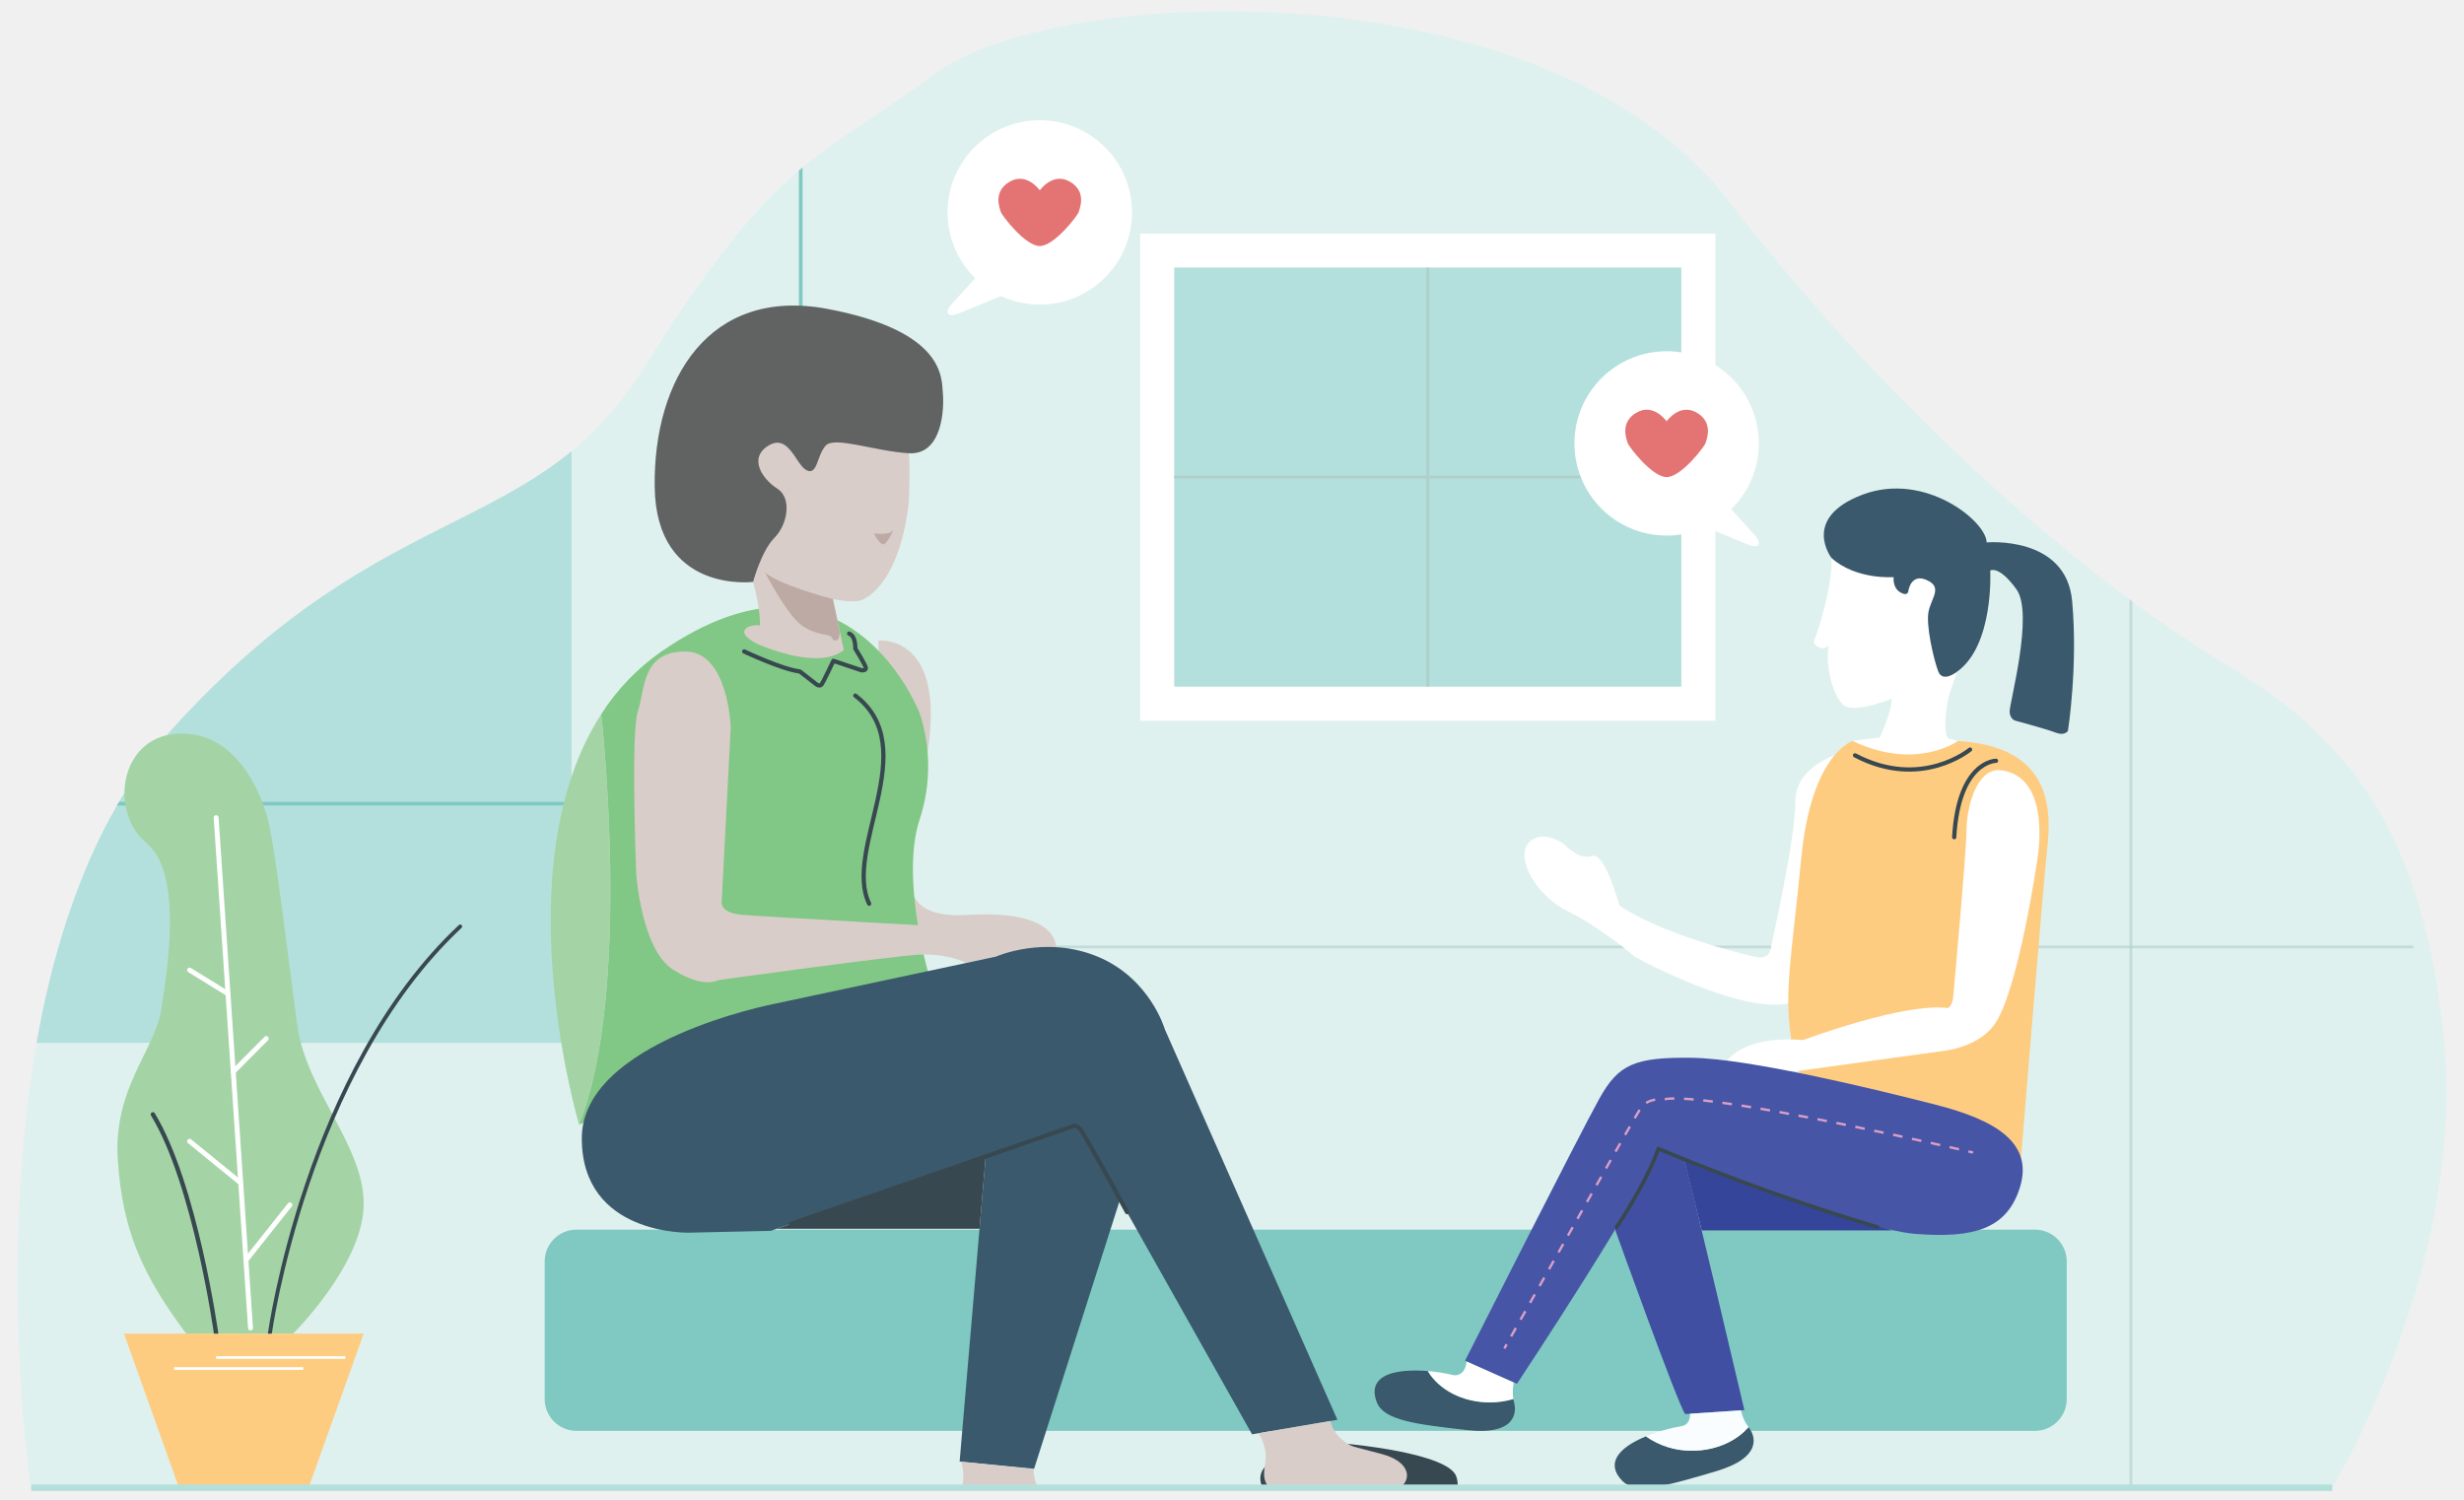
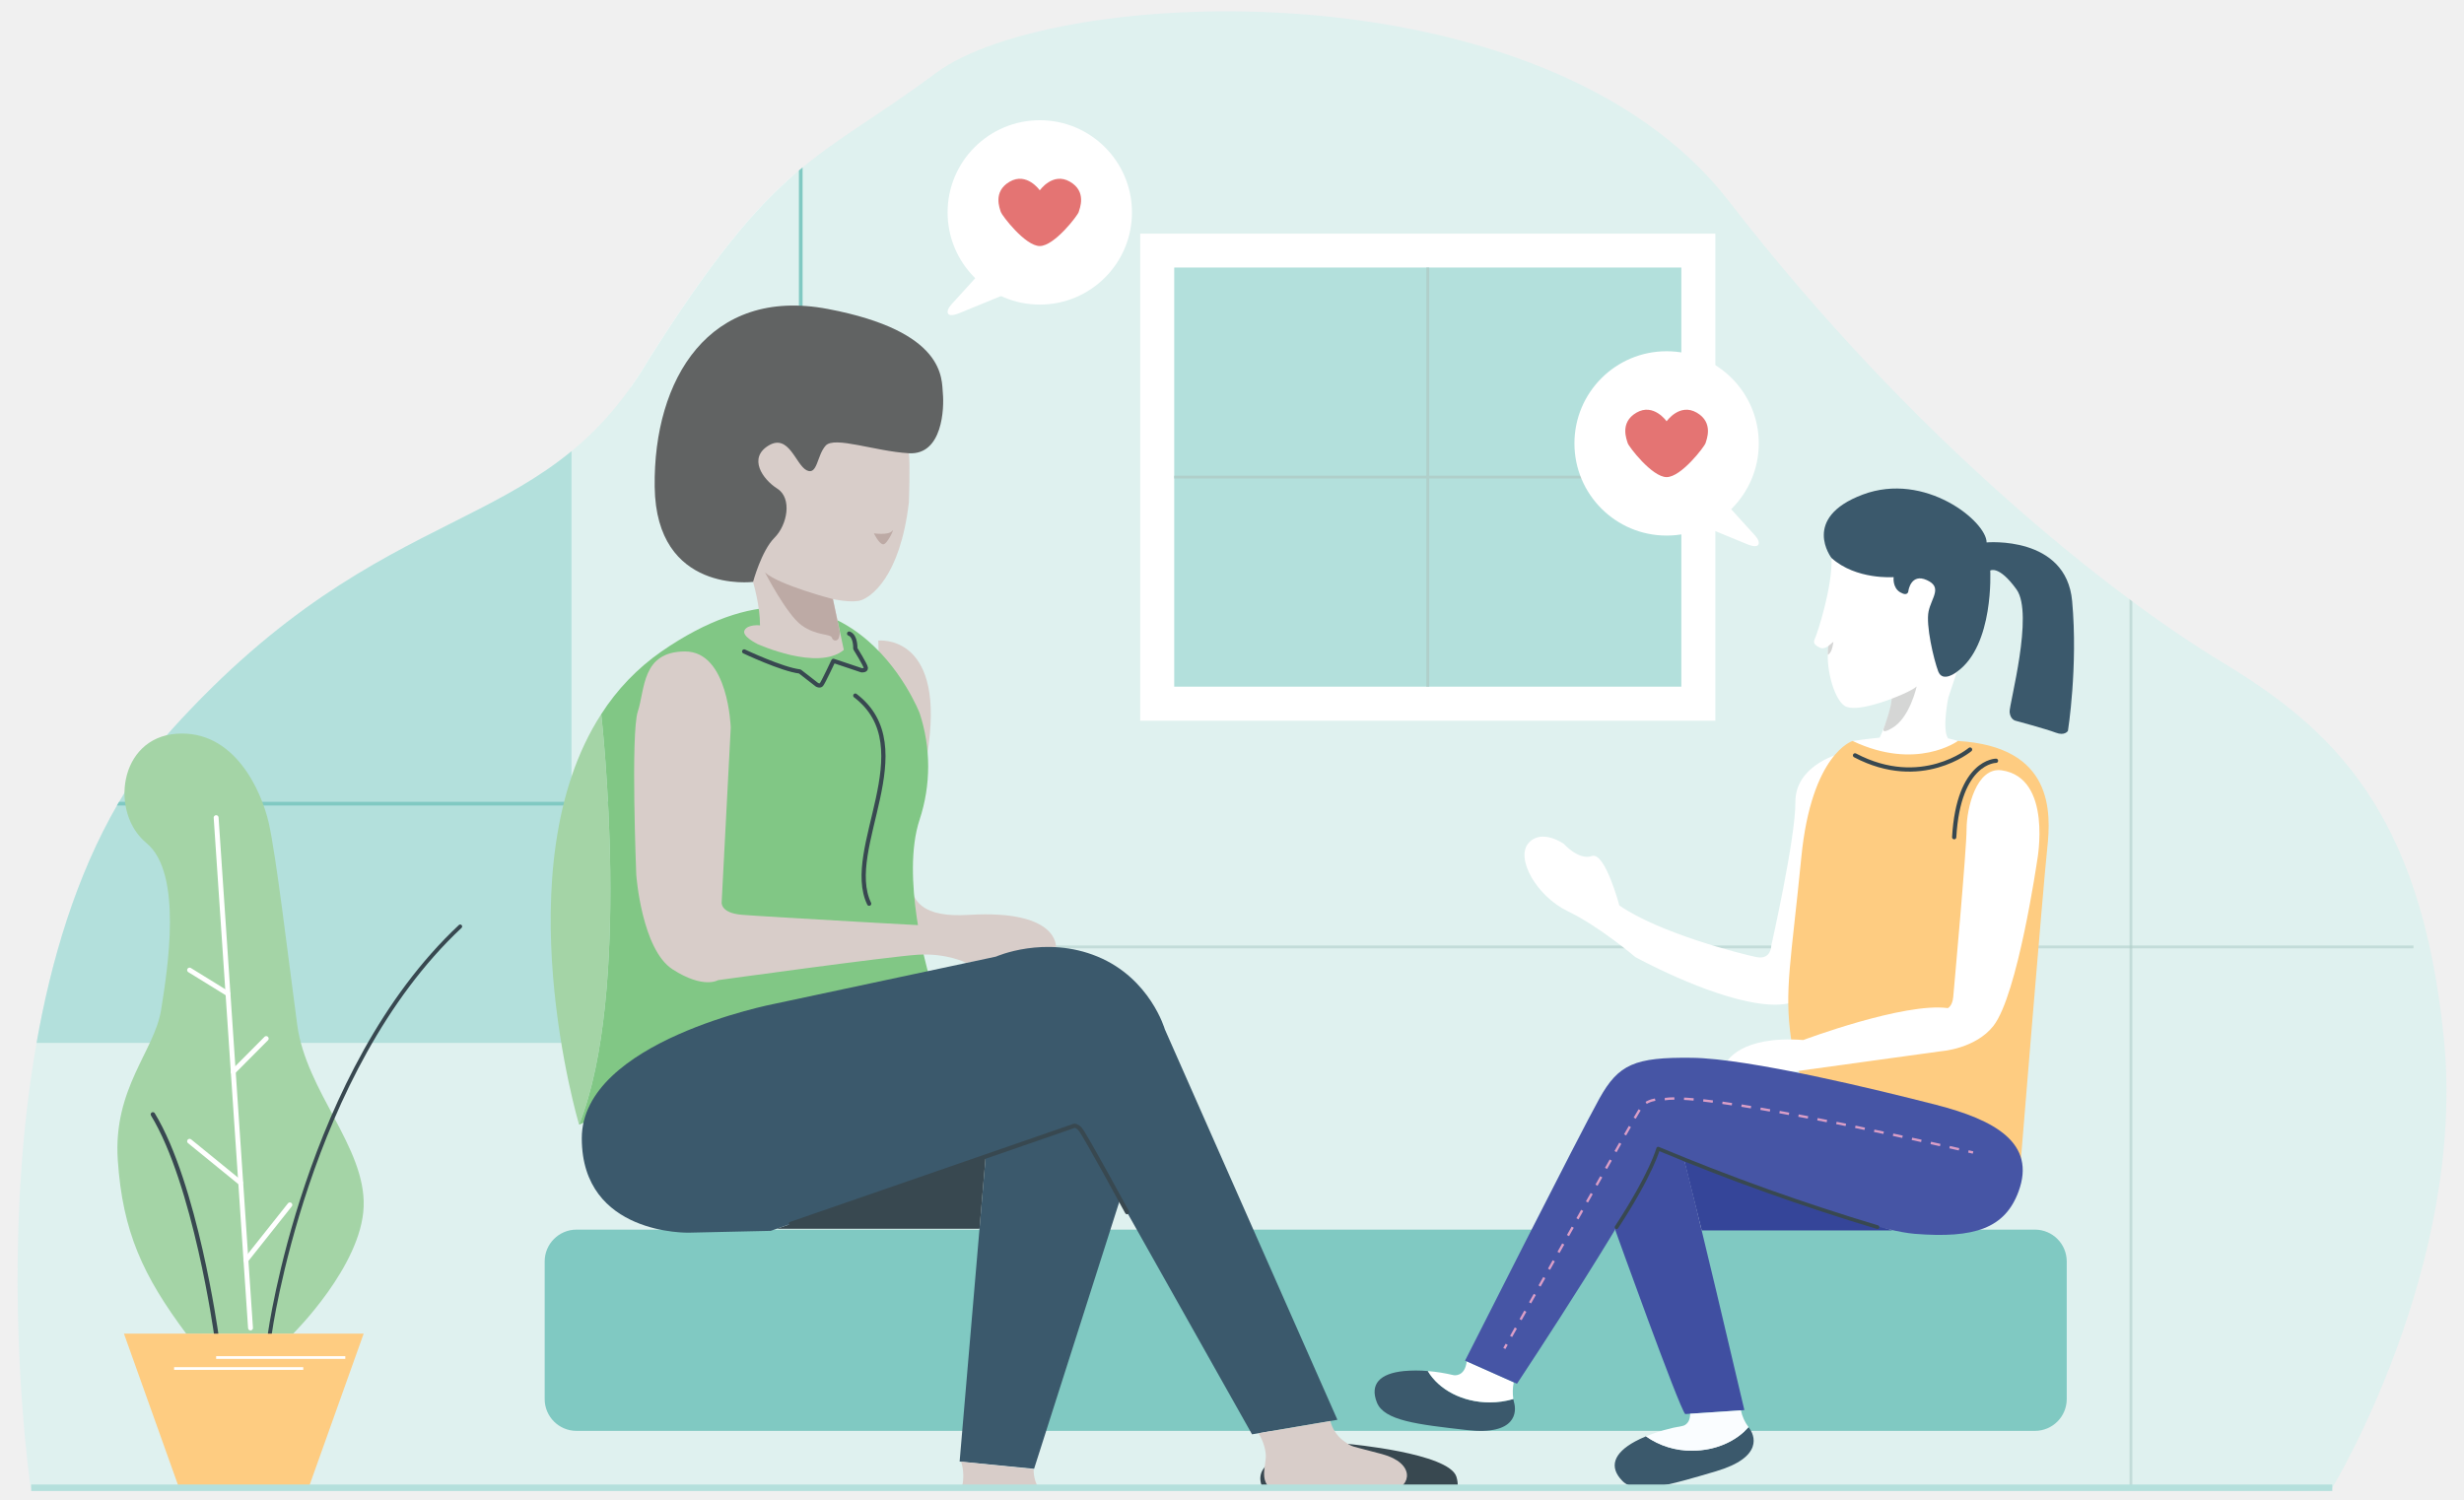
<svg xmlns="http://www.w3.org/2000/svg" id="Layer_2" data-name="Layer 2" viewBox="0 0 1139 693">
  <defs>
-     <style>.cls-1,.cls-16,.cls-19,.cls-20,.cls-21,.cls-28,.cls-29,.cls-30,.cls-31,.cls-32,.cls-7,.cls-8{fill:none;}.cls-2{clip-path:url(#clip-path);}.cls-3{fill:#b3e0dc;}.cls-4{fill:#fff;}.cls-5{clip-path:url(#clip-path-2);}.cls-6{fill:#dff1ef;}.cls-7,.cls-8{stroke:#b0cfca;stroke-width:1.31px;}.cls-19,.cls-20,.cls-30,.cls-31,.cls-32,.cls-7,.cls-8{stroke-miterlimit:10;}.cls-7{opacity:0.6;}.cls-9{fill:#d4d5d4;}.cls-10{fill:#80c9c2;}.cls-11{fill:#e47473;}.cls-12{fill:#354599;}.cls-13{fill:#404fa1;}.cls-14{fill:#3b596c;}.cls-15{fill:#fecc81;}.cls-16,.cls-21,.cls-28,.cls-29{stroke:#384850;stroke-linejoin:round;}.cls-16,.cls-21,.cls-28,.cls-29,.cls-30{stroke-linecap:round;}.cls-16{stroke-width:1.96px;}.cls-17{fill:#fafdff;}.cls-18{fill:#4655a5;}.cls-19,.cls-20{stroke:#db9ec7;stroke-width:1.11px;}.cls-20{stroke-dasharray:4.46 4.46;}.cls-21{stroke-width:1.72px;}.cls-22{fill:#384850;}.cls-23{fill:#d8cdc9;}.cls-24{fill:#a4d4a6;}.cls-25{fill:#81c785;}.cls-26{fill:#616363;}.cls-27{fill:#bdaaa5;}.cls-28{stroke-width:1.81px;}.cls-29{stroke-width:2.03px;}.cls-30,.cls-31{stroke:#fff;}.cls-30{stroke-width:2.26px;}.cls-31{stroke-width:1.25px;}.cls-32{stroke:#b4e0dc;stroke-width:3px;}</style>
+     <style>.cls-1,.cls-17,.cls-20,.cls-21,.cls-22,.cls-29,.cls-30,.cls-31,.cls-32,.cls-33,.cls-7,.cls-8{fill:none;}.cls-2{clip-path:url(#clip-path);}.cls-3{fill:#b3e0dc;}.cls-4{fill:#fff;}.cls-5{clip-path:url(#clip-path-2);}.cls-6{fill:#dff1ef;}.cls-7,.cls-8{stroke:#b0cfca;stroke-width:1.31px;}.cls-20,.cls-21,.cls-31,.cls-32,.cls-33,.cls-7,.cls-8{stroke-miterlimit:10;}.cls-7{opacity:0.6;}.cls-9{fill:#d4d5d4;}.cls-10{fill:#80c9c2;}.cls-11{fill:#e47473;}.cls-12{fill:#354599;}.cls-13{fill:#404fa1;}.cls-14{fill:#d5d6d5;}.cls-15{fill:#3b596c;}.cls-16{fill:#fecc81;}.cls-17,.cls-22,.cls-29,.cls-30{stroke:#384850;stroke-linejoin:round;}.cls-17,.cls-22,.cls-29,.cls-30,.cls-31{stroke-linecap:round;}.cls-17{stroke-width:1.96px;}.cls-18{fill:#fafdff;}.cls-19{fill:#4655a5;}.cls-20,.cls-21{stroke:#db9ec7;stroke-width:1.11px;}.cls-21{stroke-dasharray:4.46 4.46;}.cls-22{stroke-width:1.72px;}.cls-23{fill:#384850;}.cls-24{fill:#d8cdc9;}.cls-25{fill:#a4d4a6;}.cls-26{fill:#81c785;}.cls-27{fill:#616363;}.cls-28{fill:#bdaaa5;}.cls-29{stroke-width:1.81px;}.cls-30{stroke-width:2.03px;}.cls-31,.cls-32{stroke:#fff;}.cls-31{stroke-width:2.26px;}.cls-32{stroke-width:1.25px;}.cls-33{stroke:#b4e0dc;stroke-width:3px;}</style>
    <clipPath id="clip-path">
      <path class="cls-1" d="M-1175.69,690.54H-90s51.38-101.89,40.84-208.17S-90.46,337.49-141.4,306.69-283.54,197.06-369.26,86.31-707.2,4.95-737.73,26.88s-75.08,44.41-134.89,139.27c-50.28,85.29-120.81,60.29-221.82,172.16S-1175.69,690.54-1175.69,690.54Z" />
    </clipPath>
    <clipPath id="clip-path-2">
      <path class="cls-1" d="M14.18,687.76H1078.12s62.06-102,51.58-207.65S1077.68,336.64,1027,306,884.32,203,799.07,92.86,487.18-6.88,432.62,33.76,359.28,71.9,299.8,166.25c-50,84.82-120.15,60-220.6,171.22S14.18,687.76,14.18,687.76Z" />
    </clipPath>
  </defs>
  <g class="cls-2">
    <rect class="cls-3" x="-539.74" y="125.61" width="562.24" height="331.91" />
    <path class="cls-4" d="M14.59,133.51v316.1H-531.84V133.51H14.59M30.4,117.7H-547.65V465.42H30.4V117.7Z" />
  </g>
  <g class="cls-5">
    <ellipse class="cls-4" cx="426.69" cy="193.87" rx="135.98" ry="125.5" />
    <path class="cls-6" d="M14.18,687.76H1078.12s62.06-102,51.58-207.65S1077.68,336.64,1027,306,884.32,203,799.07,92.86,487.18-6.88,432.62,33.76,359.28,71.9,299.8,166.25c-50,84.82-120.15,60-220.6,171.22S14.18,687.76,14.18,687.76Z" />
    <line class="cls-7" x1="985.04" y1="168.98" x2="985.04" y2="1020.45" />
    <line class="cls-7" x1="1115.65" y1="437.75" x2="264.18" y2="437.75" />
    <rect class="cls-3" x="534.92" y="115.83" width="250.15" height="209.47" />
    <path class="cls-4" d="M777.21,123.69V317.44H542.79V123.69H777.21M792.93,108H527.06V333.16H792.93V108Z" />
    <line class="cls-8" x1="542.79" y1="220.57" x2="777.21" y2="220.57" />
    <line class="cls-8" x1="660" y1="317.44" x2="660" y2="123.69" />
    <rect class="cls-3" x="-279.26" y="167.76" width="543.44" height="314.37" />
    <path class="cls-9" d="M407.75,411.53a14.88,14.88,0,0,1-5.41,0s3.46,3.09,6,2.82C408.33,414.34,408,412.19,407.75,411.53Z" />
    <path class="cls-10" d="M369.3,56.32V370.69H-174.14V56.32H369.3M371,54.64h-546.8V372.37H371V54.64Z" />
    <circle class="cls-4" cx="480.65" cy="98.19" r="42.61" />
    <path class="cls-4" d="M443.35,144.8l30.71-12.6-9.78-18.43-23.93,26.37s-3,2.88-2.16,4.73S443.35,144.8,443.35,144.8Z" />
    <path class="cls-11" d="M494.59,84c-7.94-4.62-13.94,4-13.94,4s-6-8.61-13.94-4S462.21,96.5,462.64,98s11.23,15.74,18,15.74,17.59-14.21,18-15.74S502.53,88.58,494.59,84Z" />
    <circle class="cls-4" cx="770.4" cy="204.98" r="42.61" />
    <path class="cls-4" d="M807.7,251.6,777,239l9.78-18.43,23.93,26.37s3,2.88,2.16,4.73S807.7,251.6,807.7,251.6Z" />
    <path class="cls-11" d="M756.46,190.76c7.94-4.62,13.94,4,13.94,4s6-8.61,13.94-4,4.49,12.53,4.07,14.06-11.23,15.74-18,15.74-17.59-14.21-18-15.74S748.52,195.38,756.46,190.76Z" />
    <rect class="cls-10" x="251.78" y="568.43" width="703.58" height="93.04" rx="14.72" ry="14.72" />
    <polygon class="cls-12" points="874.84 568.81 786.62 568.81 778.33 535.73 874.84 568.81" />
    <path class="cls-13" d="M746.6,568.43S776,650.38,779,653.7l27.35-1.84s-25.42-108.36-28-116.12L766.5,531Z" />
    <path class="cls-4" d="M849.35,348.78s-19.53,5.37-19.42,22-11.14,66.36-11.14,66.36,0,6.7-6.91,5.29-44.52-10.89-63.32-23.85c0,0-6.64-25-12.72-22.86s-12.9-5.58-12.9-5.58-10.32-7.37-16.4-.37,3.69,24.52,18.25,31.52,31.15,21.14,31.15,21.14,32.47,17.93,57.14,21.44,24-10.32,24-10.32l22.66-94.93Z" />
    <path class="cls-4" d="M905.05,342.55a34.65,34.65,0,0,0-4.55-1.21c-2.89-4.16.13-18.88.13-18.88l17.7-53.09-27.46-26.91s-44.79,2.21-44.24,15.48-6.64,35.21-7.74,37.42.55,3.13,2.4,4.06,4.06-.92,4.06-.92c-1.84,9,2.21,24.52,7.37,27.83S874.45,323,874.45,323c0,6.61-5.54,17.88-5.57,18-7.27.71-12.49,1.58-12.49,1.58l10.41,11.8s2.28-.26,5.76-.73C886.06,351.8,917.65,346.94,905.05,342.55Z" />
-     <path class="cls-14" d="M846.62,257.94s-14.29-18.52,14.47-29.31,57.23,12.44,57.23,22.12c0,0,36.77-3.32,39.54,27.1s-1.94,60-1.94,60-1.38,2.49-5.67.83-18.66-5.53-18.66-5.53-2.35-.55-2.63-4,11.34-45.34,3.18-56.68S920,263.75,920,263.75s1.85,34.58-15.39,46.8c0,0-6.59,5.31-8.67-.22s-5.81-21.44-4.42-27.79,6.5-11.05-.83-14.37-8.5,4.84-8.5,4.84,0,3-3.75.83-3.09-7.05-3.09-7.05S858,268.17,846.62,257.94Z" />
-     <path class="cls-15" d="M933.66,542.23s10.83-133,12.68-149.92,2.95-47.19-41.29-49.77c0,0-19.17,14-48.66,0,0,0-19,5.62-23.72,53.82s-8,61.33-4.69,84.16a91,91,0,0,0,6.27,21.8Z" />
-     <path class="cls-16" d="M922.67,351.69s-17.33,0-19.33,35.33" />
-     <path class="cls-16" d="M910.67,346.5s-22.5,18.83-53.17,2.69" />
-     <path class="cls-14" d="M660,633.81a60.94,60.94,0,0,0-11,0c-11.24,1.11-15.85,6.08-12.53,14.51s18.8,10.19,41.66,12.77,23-8.48,21.75-12.77a13.44,13.44,0,0,1-.36-1.56,38.87,38.87,0,0,1-10.88,1.56C676,648.3,665.07,642.36,660,633.81Z" />
+     <path class="cls-14" d="M874.45,323s8.88-3.32,11.55-5.65c0,0-3.23,14.78-11.55,19.33-5,3-3.67,0-3.67,0S874.28,327.33,874.45,323Z" />
+     <path class="cls-14" d="M845.33,298.49l2.17-1.8s-.47,5.26-2.61,6C844.89,302.69,844.93,298.83,845.33,298.49Z" />
+     <path class="cls-15" d="M846.62,257.94s-14.29-18.52,14.47-29.31,57.23,12.44,57.23,22.12c0,0,36.77-3.32,39.54,27.1s-1.94,60-1.94,60-1.38,2.49-5.67.83-18.66-5.53-18.66-5.53-2.35-.55-2.63-4,11.34-45.34,3.18-56.68S920,263.75,920,263.75s1.85,34.58-15.39,46.8c0,0-6.59,5.31-8.67-.22s-5.81-21.44-4.42-27.79,6.5-11.05-.83-14.37-8.5,4.84-8.5,4.84,0,3-3.75.83-3.09-7.05-3.09-7.05S858,268.17,846.62,257.94Z" />
+     <path class="cls-16" d="M933.66,542.23s10.83-133,12.68-149.92,2.95-47.19-41.29-49.77c0,0-19.17,14-48.66,0,0,0-19,5.62-23.72,53.82s-8,61.33-4.69,84.16a91,91,0,0,0,6.27,21.8Z" />
+     <path class="cls-17" d="M922.67,351.69s-17.33,0-19.33,35.33" />
+     <path class="cls-17" d="M910.67,346.5s-22.5,18.83-53.17,2.69" />
+     <path class="cls-15" d="M660,633.81a60.94,60.94,0,0,0-11,0c-11.24,1.11-15.85,6.08-12.53,14.51s18.8,10.19,41.66,12.77,23-8.48,21.75-12.77a13.44,13.44,0,0,1-.36-1.56,38.87,38.87,0,0,1-10.88,1.56C676,648.3,665.07,642.36,660,633.81Z" />
    <path class="cls-4" d="M699.74,639,678,629.33c-.87,7.44-6.06,6.39-6.06,6.39A79.5,79.5,0,0,0,660,633.81c5.07,8.56,16,14.49,28.66,14.49a38.87,38.87,0,0,0,10.88-1.56A22.27,22.27,0,0,1,699.74,639Z" />
-     <path class="cls-14" d="M808.27,659.73c-5.72,6.57-15.26,10.89-26.07,10.89A36.38,36.38,0,0,1,760.84,664a53.47,53.47,0,0,0-5,2.35c-9.93,5.4-12.23,11.78-5.9,18.24s21.29,2.07,43.34-4.46,17.92-16.78,15.06-20.23Z" />
-     <path class="cls-17" d="M808.27,659.73a19.35,19.35,0,0,1-3.52-7.77l-23.47,1.58c0,5.22-3.57,5.66-3.57,5.66A79.5,79.5,0,0,0,760.84,664a36.38,36.38,0,0,0,21.36,6.62C793,670.62,802.55,666.3,808.27,659.73Z" />
+     <path class="cls-15" d="M808.27,659.73c-5.72,6.57-15.26,10.89-26.07,10.89A36.38,36.38,0,0,1,760.84,664a53.47,53.47,0,0,0-5,2.35c-9.93,5.4-12.23,11.78-5.9,18.24s21.29,2.07,43.34-4.46,17.92-16.78,15.06-20.23Z" />
+     <path class="cls-18" d="M808.27,659.73a19.35,19.35,0,0,1-3.52-7.77l-23.47,1.58c0,5.22-3.57,5.66-3.57,5.66A79.5,79.5,0,0,0,760.84,664a36.38,36.38,0,0,0,21.36,6.62C793,670.62,802.55,666.3,808.27,659.73Z" />
    <path class="cls-4" d="M925.33,356.11c23.67,3.46,16.36,41.72,16.36,41.72s-9,62.13-20.23,76.43c-8.29,10.57-24,11.68-24,11.68l-69.13,9.54-30.14-4.54s6.17-12.37,35.39-10.16c0,0,46.56-17.48,66.83-14.75,0,0,2.13-.95,2.49-5.18s6.17-68.18,6.17-77.58S913.53,354.39,925.33,356.11Z" />
-     <path class="cls-18" d="M933.07,550.85c8.29-22.42-10.86-33.12-38.14-40.12S808.66,489.34,782.12,489s-33.94,3-42.79,18.83S677.23,629,677.23,629l24,10.69S762.81,546.85,766.5,531c0,0,91,37.17,118.64,39.38S926.8,567.8,933.07,550.85Z" />
-     <path class="cls-19" d="M912.06,532.78l-2.15-.5" />
-     <path class="cls-20" d="M905.57,531.29c-25.29-5.75-116.79-26.06-135.81-23.21,0,0-8-.83-11.34,4.15-2.94,4.41-50.09,88.14-60.86,107.28" />
-     <path class="cls-19" d="M696.47,621.45l-1.08,1.92" />
-     <path class="cls-21" d="M867.88,567.28A1025.5,1025.5,0,0,1,766.5,531s-3,11.48-19.23,36.33" />
-     <path class="cls-22" d="M623.1,667.5s46.67,4.16,50.14,15.18c2.09,6.64-1,14.29-10.15,16.56s-66,7.21-77.39-8.06C569.33,669.14,623.1,667.5,623.1,667.5Z" />
-     <path class="cls-23" d="M406,296.13S436,292.77,429.31,344s-23.51,81.45,18.47,78.93,40.35,15,40.35,15l-32.5,5.35s-32.21-6.61-45.64-5.49Z" />
-     <polygon class="cls-14" points="455.64 534.61 443.59 675.65 478.01 679.01 517.71 554.61 498.17 519.89 455.64 534.61" />
-     <polygon class="cls-22" points="359.09 568.03 452.79 568.03 455.64 534.61 359.09 568.03" />
-     <path class="cls-24" d="M277.92,330.14c-45.71,70.56-10.24,189.76-10.24,189.76C292.19,458.82,278.21,332.76,277.92,330.14Z" />
-     <path class="cls-25" d="M425.12,378.83a78.63,78.63,0,0,0,0-49.12S391.41,242,305.77,301.16a102.47,102.47,0,0,0-27.85,29c.29,2.62,14.27,128.68-10.24,189.76L429,449.36S416.3,405.28,425.12,378.83Z" />
-     <path class="cls-23" d="M316.68,301.16c20.15,0,21.11,35.27,21.11,35.27L333.6,417s-.84,5,9.23,5.88,100.76,5.88,100.76,5.88l42.83,9-39.75,7.35s-9-4.6-22.4-3.76-92.36,11.76-92.36,11.76-6.72,4.2-21-5-16.79-43.66-16.79-43.66-2.64-65.49.72-75.57S296.53,301.16,316.68,301.16Z" />
-     <path class="cls-16" d="M395.37,321.57c31.48,24-5.75,71,6.4,96.19" />
-     <path class="cls-14" d="M268.94,526.19c0-45,89-62.13,89-62.13l102.44-21.83s22.67-10.08,47,0,31.07,33.59,31.07,33.59l79.77,180.52-39.46,6.72L498.16,519.89,356.26,569l-37.78.84S268.94,571.24,268.94,526.19Z" />
-     <path class="cls-23" d="M390.06,300.45l-5-23.51s8.85,2,13.08.51,17.88-10.27,22-45.22c0,0,.63-17.63,0-22.67s-2.83-23.62-2.83-23.62H359.94l-28.65,19.84-2.83,31.8L344.82,259s9.76,24.56,5.35,38.73C350.18,297.72,378,310.42,390.06,300.45Z" />
-     <path class="cls-26" d="M348.11,269s-44.85,5.71-45.48-44,25.19-92.57,80-82.18,52.58,32.43,53.21,39,0,28.65-15.74,27.71-34.32-8-38.41-3.54-3.78,13.93-8.82,11.41-8.19-17.16-17.63-11.41-2.83,15.51,4.09,19.91S364,242.62,358,248.6,348.11,269,348.11,269Z" />
-     <path class="cls-23" d="M351.32,289.1s-5.55-.63-7.12,2.2,6,6.42,6,6.42S357.18,292.25,351.32,289.1Z" />
-     <path class="cls-16" d="M344,301.16s17.53,8.29,25.72,9.24l7.85,6.09s1.34.87,2.13,0,5.54-11,5.54-11l13,4.36s2.13.24,2-1.1-4.87-8.92-4.87-8.92.27-5.81-2.85-6.93" />
-     <path class="cls-16" d="M365.57,565.79,495.9,520.68s1.33-1.1,3.48,1.37S521,560.35,521,560.35" />
-     <path class="cls-23" d="M581.7,662.56a22.11,22.11,0,0,1,3.37,9.31c.84,5.88-5.88,16.37,9.66,18.89s36.6,1.27,49.12-1.68c8.47-2,10.52-12.68-5-16.88s-13.11-2.85-17.9-6.21a16.47,16.47,0,0,1-6-9.09Z" />
-     <path class="cls-22" d="M482.86,691.56s43.86,16.49,44.25,28c.24,7-4.76,13.5-14.2,13.24s-65.57-10.72-72.41-28.46C430.61,678.77,482.86,691.56,482.86,691.56Z" />
-     <path class="cls-23" d="M444.29,675.73a22.11,22.11,0,0,1,.76,9.88c-.76,5.89-10,14.21,4.25,20.79s34.92,11,47.78,11.52c8.7.34,13.53-9.41-.32-17.61s-11.87-6.25-15.59-10.77a16.47,16.47,0,0,1-3.37-10.37Z" />
-     <path class="cls-27" d="M385,276.94s-24.86-6.45-31.37-12.3c0,0,10,19.41,16.88,24.4s13.41,3.84,14,5.73,2.95,1.76,3.37-.29a7.42,7.42,0,0,0,.28-2.6Z" />
-     <path class="cls-27" d="M412.41,245.43c1.52-2.1-2.36,6.69-4.32,6.2s-4.12-5.07-4.12-5.07S410.89,247.53,412.41,245.43Z" />
+     <path class="cls-19" d="M933.07,550.85c8.29-22.42-10.86-33.12-38.14-40.12S808.66,489.34,782.12,489s-33.94,3-42.79,18.83S677.23,629,677.23,629l24,10.69S762.81,546.85,766.5,531c0,0,91,37.17,118.64,39.38S926.8,567.8,933.07,550.85Z" />
+     <path class="cls-20" d="M912.06,532.78l-2.15-.5" />
+     <path class="cls-21" d="M905.57,531.29c-25.29-5.75-116.79-26.06-135.81-23.21,0,0-8-.83-11.34,4.15-2.94,4.41-50.09,88.14-60.86,107.28" />
+     <path class="cls-20" d="M696.47,621.45l-1.08,1.92" />
+     <path class="cls-22" d="M867.88,567.28A1025.5,1025.5,0,0,1,766.5,531s-3,11.48-19.23,36.33" />
+     <path class="cls-23" d="M623.1,667.5s46.67,4.16,50.14,15.18c2.09,6.64-1,14.29-10.15,16.56s-66,7.21-77.39-8.06C569.33,669.14,623.1,667.5,623.1,667.5Z" />
+     <path class="cls-24" d="M406,296.13S436,292.77,429.31,344s-23.51,81.45,18.47,78.93,40.35,15,40.35,15l-32.5,5.35s-32.21-6.61-45.64-5.49Z" />
+     <polygon class="cls-15" points="455.64 534.61 443.59 675.65 478.01 679.01 517.71 554.61 498.17 519.89 455.64 534.61" />
+     <polygon class="cls-23" points="359.09 568.03 452.79 568.03 455.64 534.61 359.09 568.03" />
+     <path class="cls-25" d="M277.92,330.14c-45.71,70.56-10.24,189.76-10.24,189.76C292.19,458.82,278.21,332.76,277.92,330.14Z" />
+     <path class="cls-26" d="M425.12,378.83a78.63,78.63,0,0,0,0-49.12S391.41,242,305.77,301.16a102.47,102.47,0,0,0-27.85,29c.29,2.62,14.27,128.68-10.24,189.76L429,449.36S416.3,405.28,425.12,378.83Z" />
+     <path class="cls-24" d="M316.68,301.16c20.15,0,21.11,35.27,21.11,35.27L333.6,417s-.84,5,9.23,5.88,100.76,5.88,100.76,5.88l42.83,9-39.75,7.35s-9-4.6-22.4-3.76-92.36,11.76-92.36,11.76-6.72,4.2-21-5-16.79-43.66-16.79-43.66-2.64-65.49.72-75.57S296.53,301.16,316.68,301.16Z" />
+     <path class="cls-17" d="M395.37,321.57c31.48,24-5.75,71,6.4,96.19" />
+     <path class="cls-15" d="M268.94,526.19c0-45,89-62.13,89-62.13l102.44-21.83s22.67-10.08,47,0,31.07,33.59,31.07,33.59l79.77,180.52-39.46,6.72L498.16,519.89,356.26,569l-37.78.84S268.94,571.24,268.94,526.19Z" />
+     <path class="cls-24" d="M390.06,300.45l-5-23.51s8.85,2,13.08.51,17.88-10.27,22-45.22c0,0,.63-17.63,0-22.67s-2.83-23.62-2.83-23.62H359.94l-28.65,19.84-2.83,31.8L344.82,259s9.76,24.56,5.35,38.73C350.18,297.72,378,310.42,390.06,300.45Z" />
+     <path class="cls-27" d="M348.11,269s-44.85,5.71-45.48-44,25.19-92.57,80-82.18,52.58,32.43,53.21,39,0,28.65-15.74,27.71-34.32-8-38.41-3.54-3.78,13.93-8.82,11.41-8.19-17.16-17.63-11.41-2.83,15.51,4.09,19.91S364,242.62,358,248.6,348.11,269,348.11,269Z" />
+     <path class="cls-24" d="M351.32,289.1s-5.55-.63-7.12,2.2,6,6.42,6,6.42S357.18,292.25,351.32,289.1Z" />
+     <path class="cls-17" d="M344,301.16s17.53,8.29,25.72,9.24l7.85,6.09s1.34.87,2.13,0,5.54-11,5.54-11l13,4.36s2.13.24,2-1.1-4.87-8.92-4.87-8.92.27-5.81-2.85-6.93" />
+     <path class="cls-17" d="M365.57,565.79,495.9,520.68s1.33-1.1,3.48,1.37S521,560.35,521,560.35" />
+     <path class="cls-24" d="M581.7,662.56a22.11,22.11,0,0,1,3.37,9.31c.84,5.88-5.88,16.37,9.66,18.89s36.6,1.27,49.12-1.68c8.47-2,10.52-12.68-5-16.88s-13.11-2.85-17.9-6.21a16.47,16.47,0,0,1-6-9.09Z" />
+     <path class="cls-23" d="M482.86,691.56s43.86,16.49,44.25,28c.24,7-4.76,13.5-14.2,13.24s-65.57-10.72-72.41-28.46C430.61,678.77,482.86,691.56,482.86,691.56Z" />
+     <path class="cls-24" d="M444.29,675.73a22.11,22.11,0,0,1,.76,9.88c-.76,5.89-10,14.21,4.25,20.79s34.92,11,47.78,11.52c8.7.34,13.53-9.41-.32-17.61s-11.87-6.25-15.59-10.77a16.47,16.47,0,0,1-3.37-10.37Z" />
+     <path class="cls-28" d="M385,276.94s-24.86-6.45-31.37-12.3c0,0,10,19.41,16.88,24.4s13.41,3.84,14,5.73,2.95,1.76,3.37-.29a7.42,7.42,0,0,0,.28-2.6Z" />
+     <path class="cls-28" d="M412.41,245.43c1.52-2.1-2.36,6.69-4.32,6.2s-4.12-5.07-4.12-5.07S410.89,247.53,412.41,245.43Z" />
  </g>
-   <path class="cls-24" d="M135.5,616.53s31.66-31.28,32.6-58.79-26.57-53.14-30.71-84-9.8-78.76-13.19-93.46-15.83-43-42.59-41.08-30.9,36.56-13.94,50.5,9.8,58.41,6.78,77.26-22.23,36.18-20,69.34,11.68,53.51,31.66,80.27Z" />
-   <path class="cls-28" d="M124.73,616.53s16.77-121.54,88-188.24" />
-   <path class="cls-29" d="M99.91,616.53s-9.61-69.17-29.24-101.38" />
-   <line class="cls-30" x1="115.8" y1="613.89" x2="99.91" y2="377.98" />
-   <line class="cls-30" x1="87.64" y1="448.45" x2="105.32" y2="459.36" />
-   <line class="cls-30" x1="123.06" y1="480.11" x2="107.75" y2="495.5" />
-   <line class="cls-30" x1="87.64" y1="527.59" x2="111.2" y2="546.78" />
-   <line class="cls-30" x1="133.99" y1="556.99" x2="113.62" y2="582.64" />
-   <polygon class="cls-15" points="112.7 616.53 57.3 616.53 82.74 687.76 112.7 687.76 142.66 687.76 168.1 616.53 112.7 616.53" />
-   <line class="cls-31" x1="80.48" y1="632.64" x2="140.18" y2="632.64" />
-   <line class="cls-31" x1="99.91" y1="627.56" x2="159.62" y2="627.56" />
-   <line class="cls-32" x1="14.42" y1="687.76" x2="1078.12" y2="687.76" />
+   <path class="cls-25" d="M135.5,616.53s31.66-31.28,32.6-58.79-26.57-53.14-30.71-84-9.8-78.76-13.19-93.46-15.83-43-42.59-41.08-30.9,36.56-13.94,50.5,9.8,58.41,6.78,77.26-22.23,36.18-20,69.34,11.68,53.51,31.66,80.27Z" />
+   <path class="cls-29" d="M124.73,616.53s16.77-121.54,88-188.24" />
+   <path class="cls-30" d="M99.91,616.53s-9.61-69.17-29.24-101.38" />
+   <line class="cls-31" x1="115.8" y1="613.89" x2="99.91" y2="377.98" />
+   <line class="cls-31" x1="87.64" y1="448.45" x2="105.32" y2="459.36" />
+   <line class="cls-31" x1="123.06" y1="480.11" x2="107.75" y2="495.5" />
+   <line class="cls-31" x1="87.64" y1="527.59" x2="111.2" y2="546.78" />
+   <line class="cls-31" x1="133.99" y1="556.99" x2="113.62" y2="582.64" />
+   <polygon class="cls-16" points="112.7 616.53 57.3 616.53 82.74 687.76 112.7 687.76 142.66 687.76 168.1 616.53 112.7 616.53" />
+   <line class="cls-32" x1="80.48" y1="632.64" x2="140.18" y2="632.64" />
+   <line class="cls-32" x1="99.91" y1="627.56" x2="159.62" y2="627.56" />
+   <line class="cls-33" x1="14.42" y1="687.76" x2="1078.12" y2="687.76" />
</svg>
